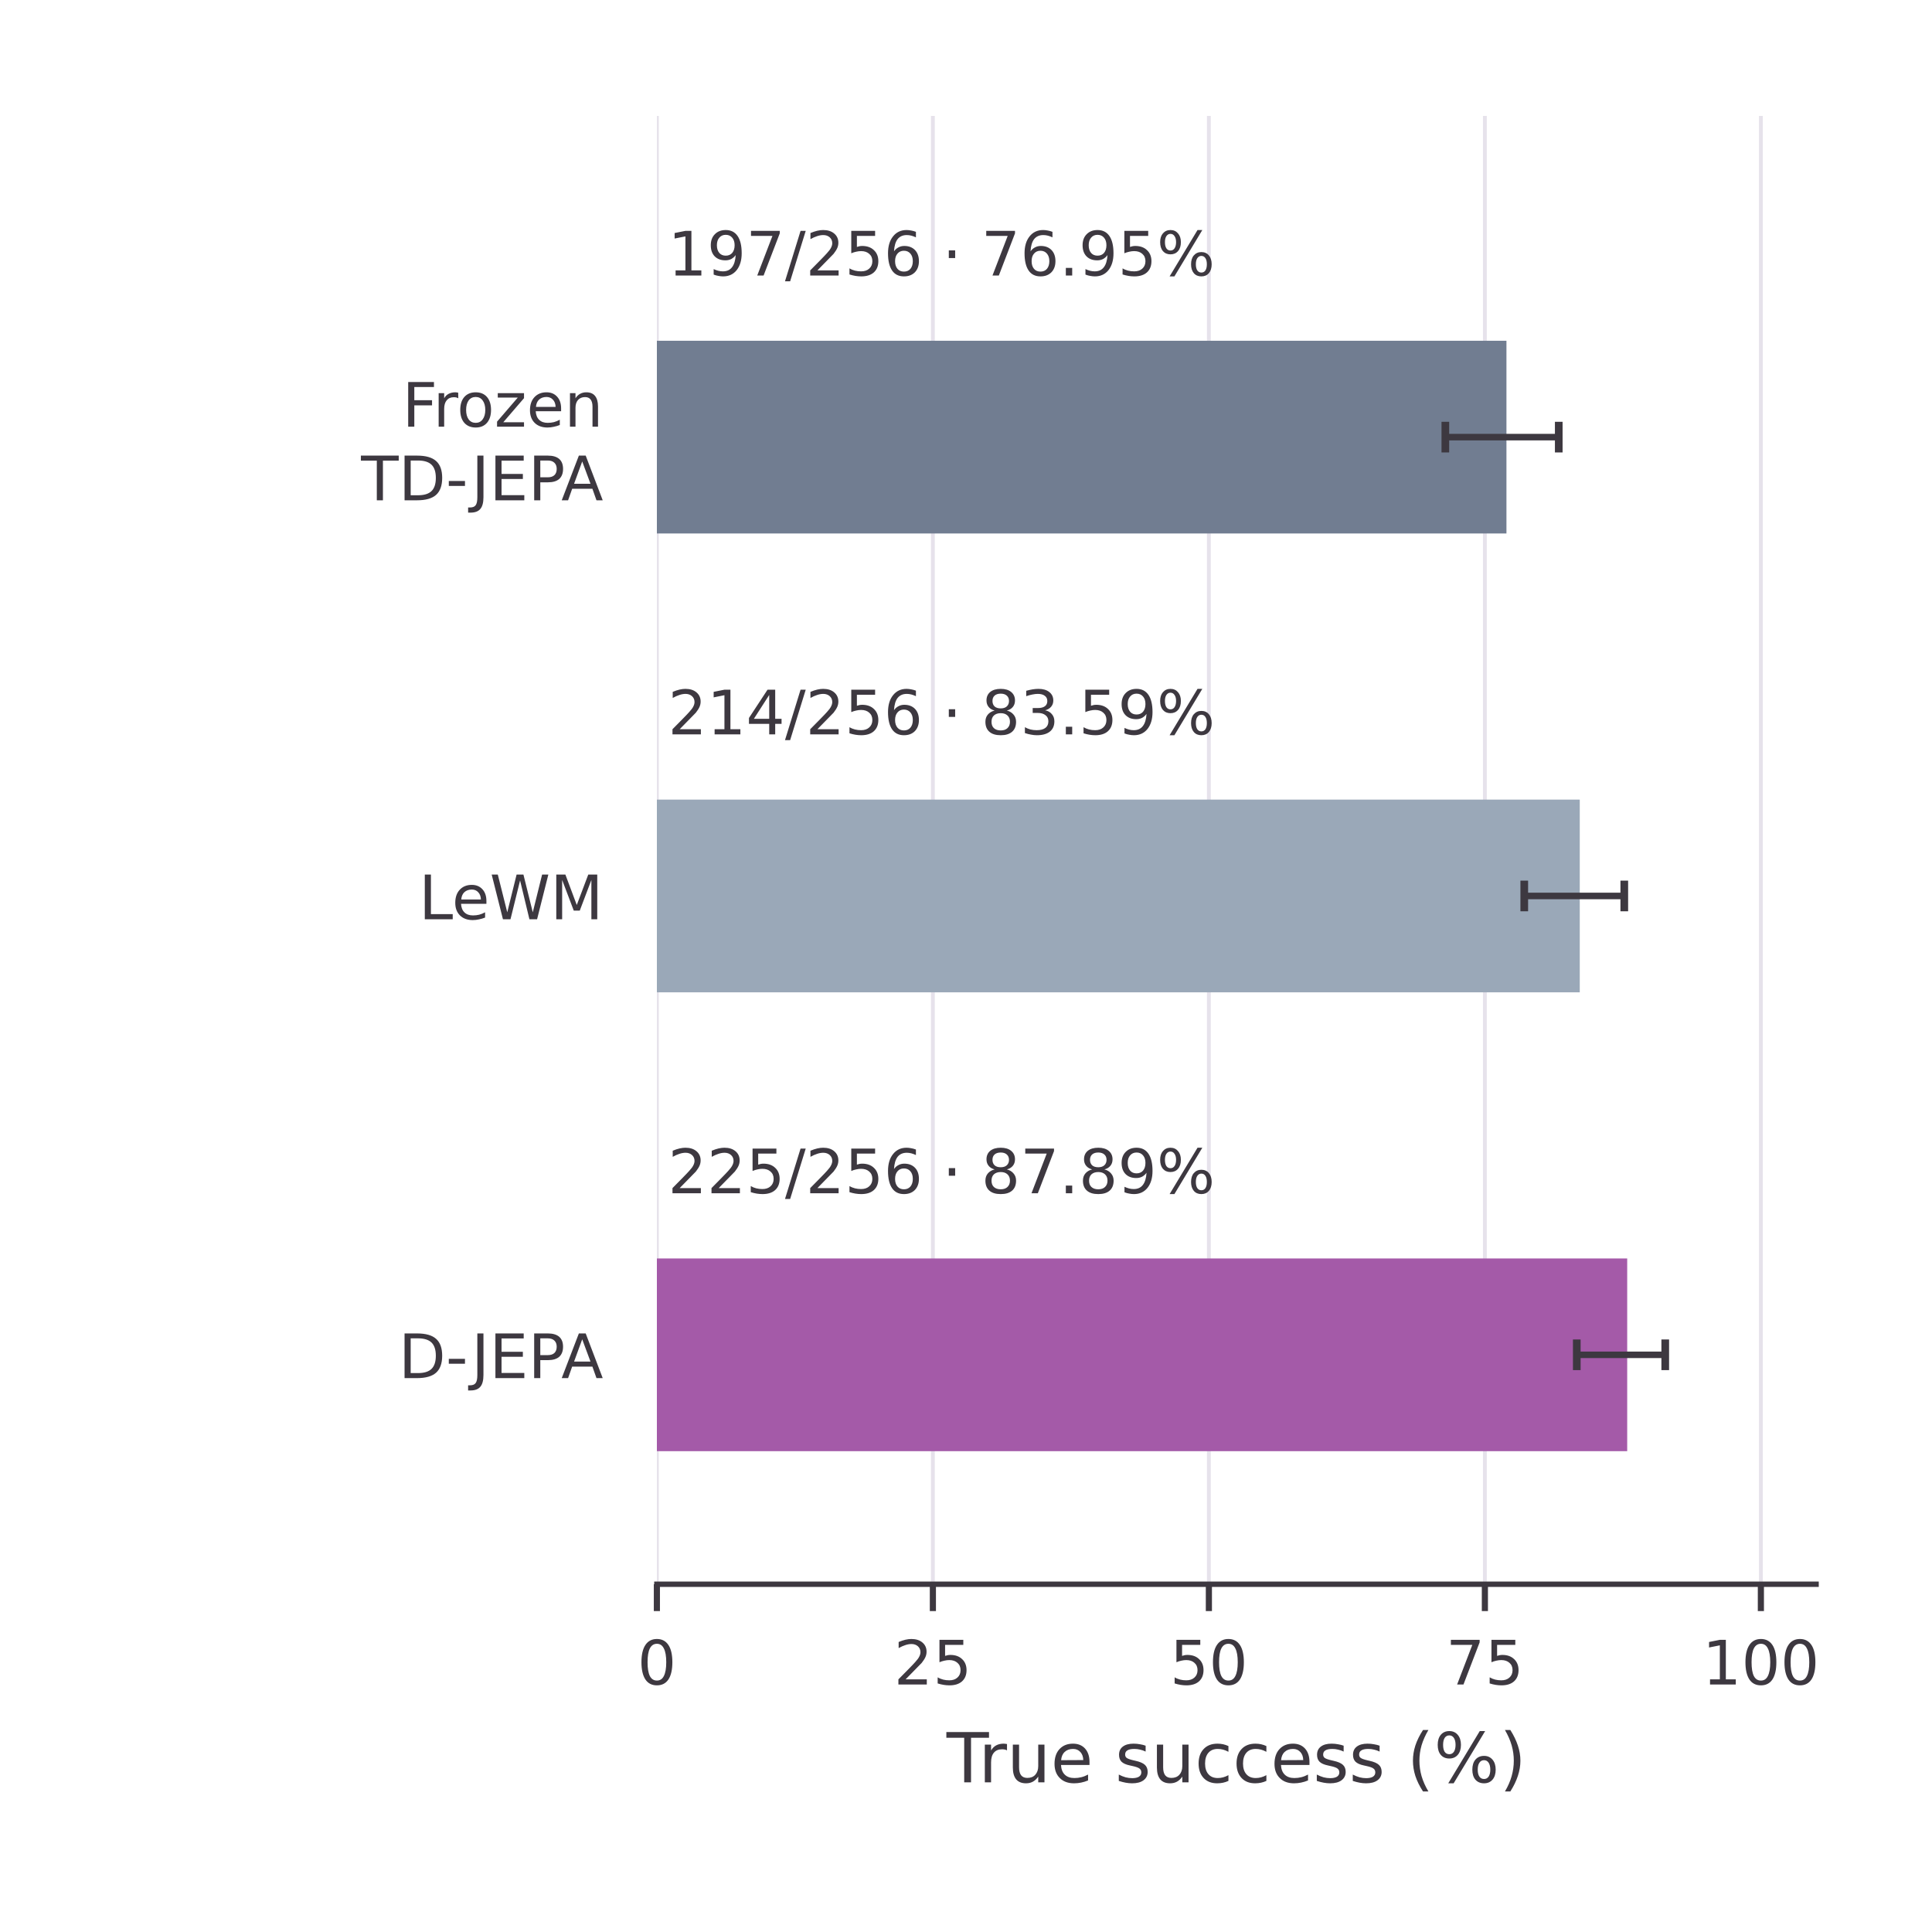
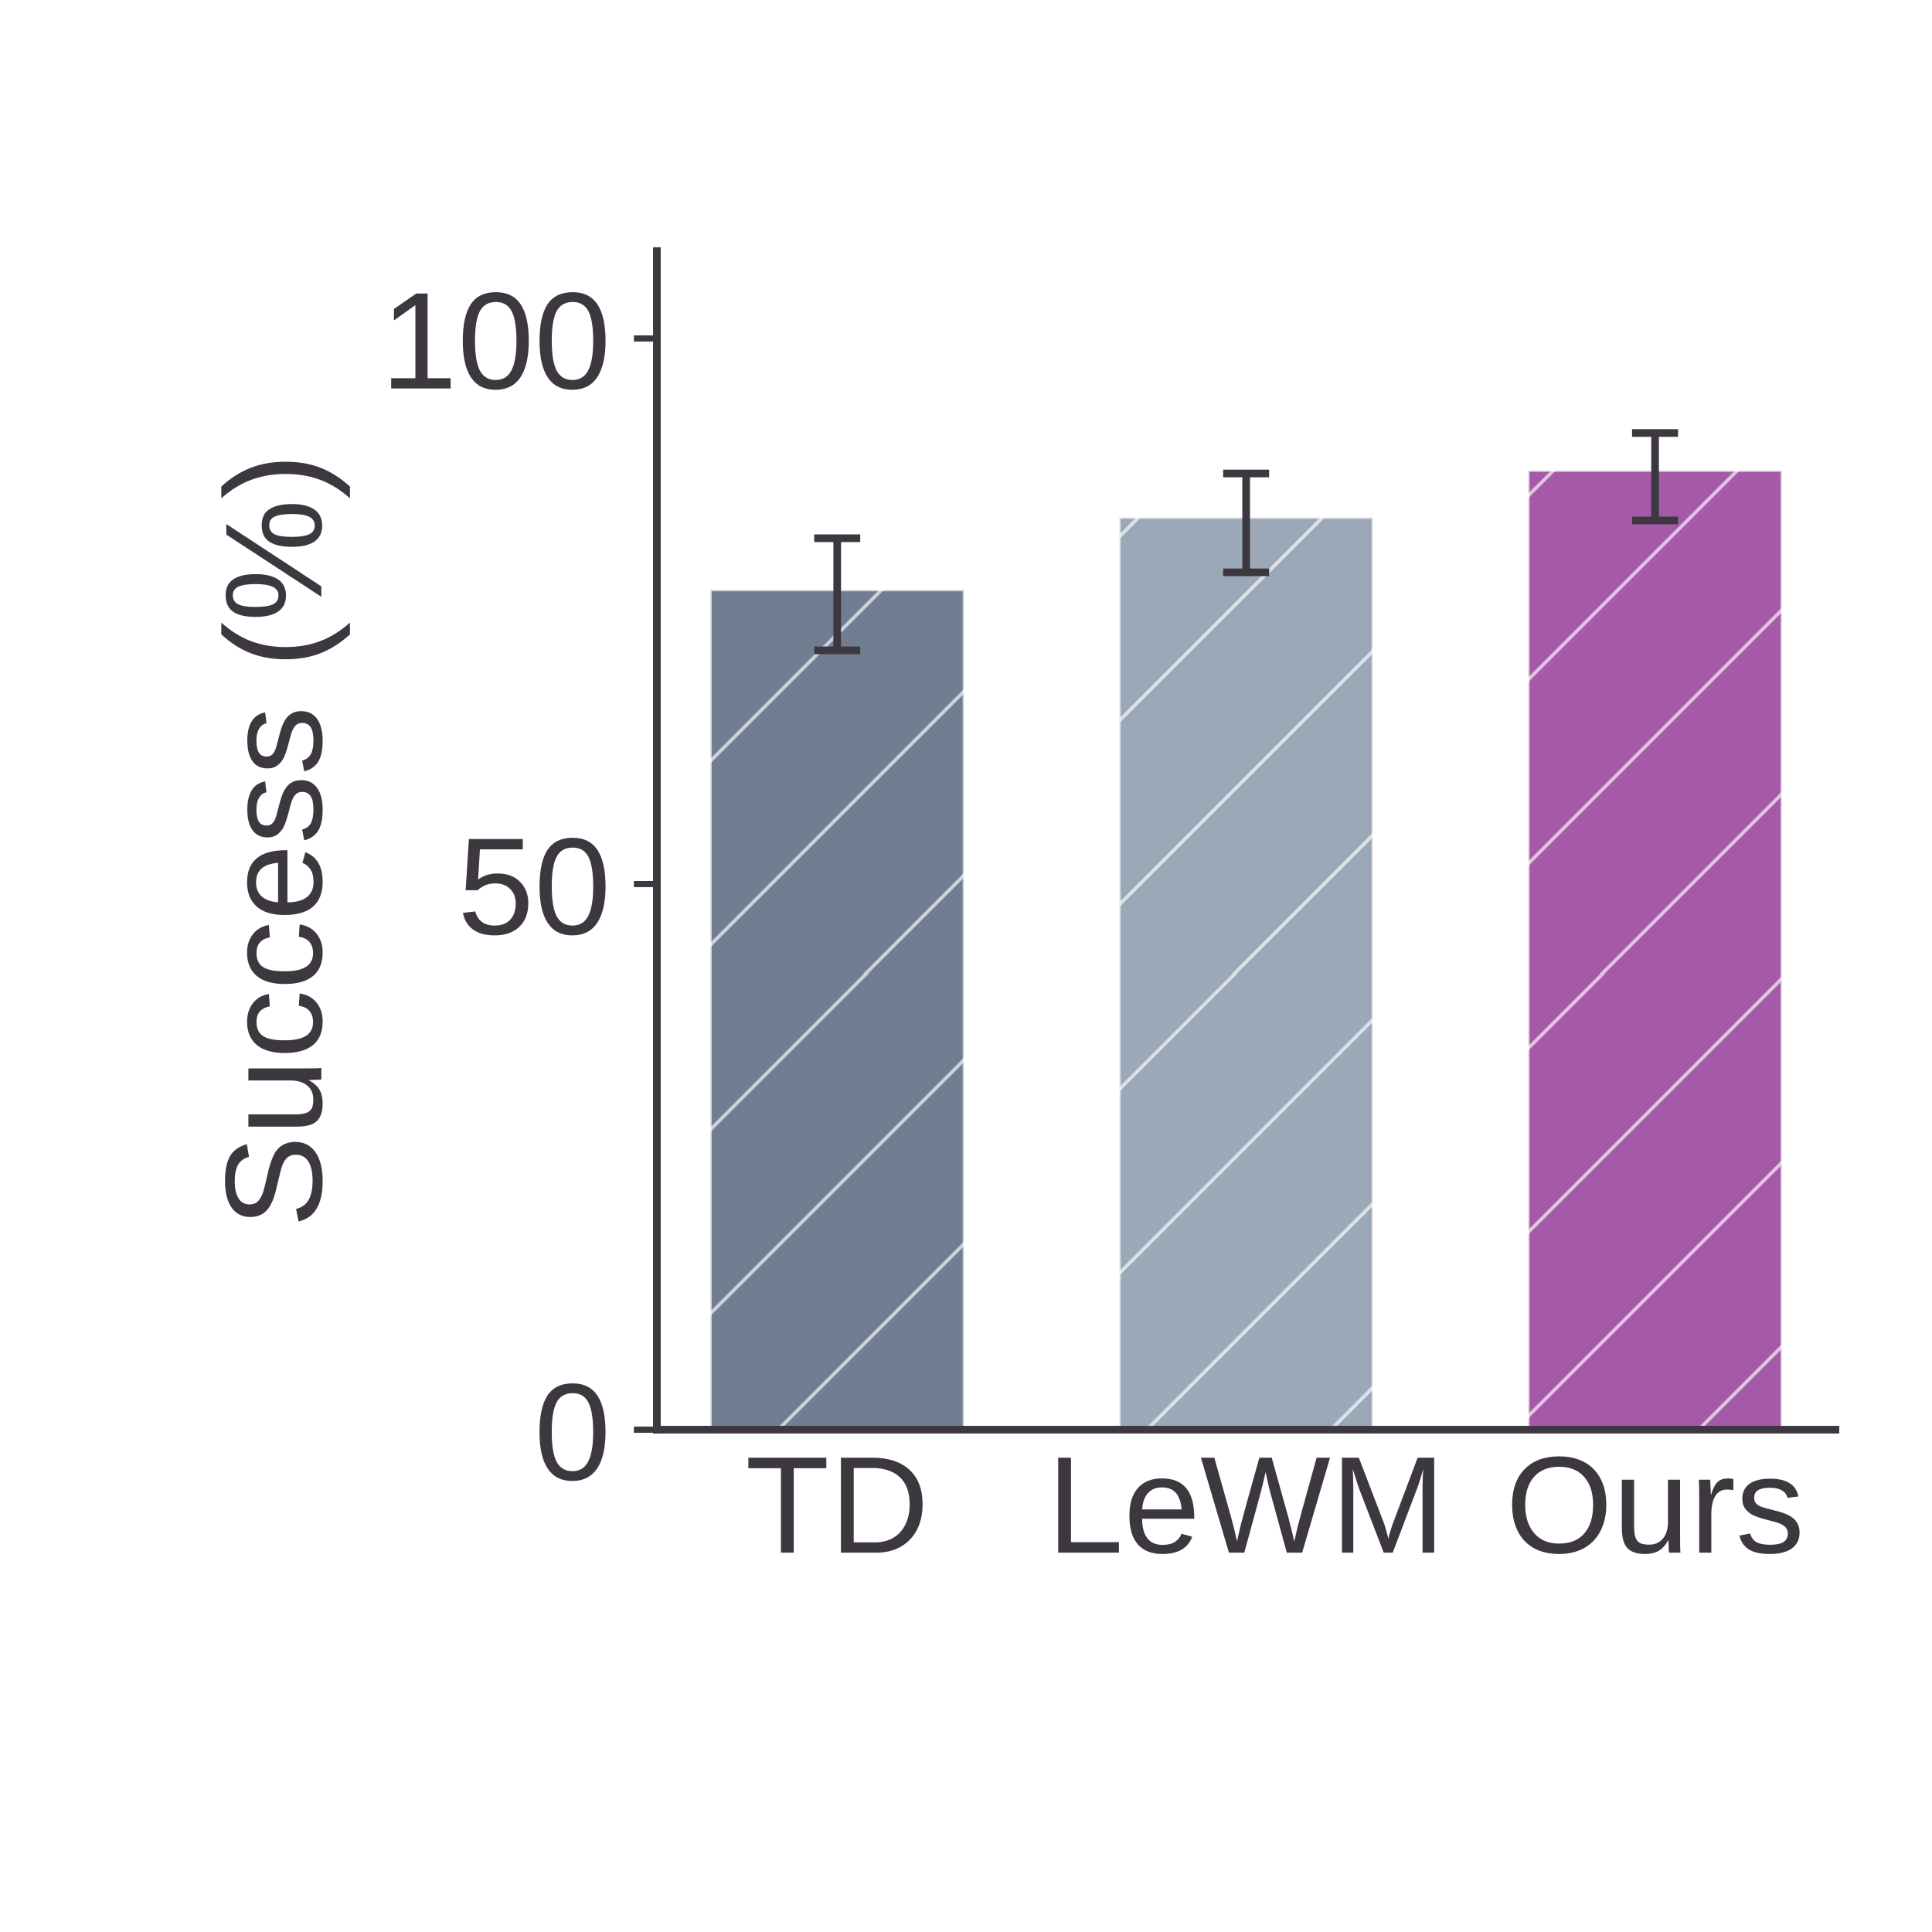
<svg xmlns="http://www.w3.org/2000/svg" xmlns:xlink="http://www.w3.org/1999/xlink" width="252pt" height="252pt" viewBox="0 0 252 252" version="1.1">
  <defs>
    <style type="text/css">*{stroke-linejoin: round; stroke-linecap: butt}</style>
  </defs>
  <g id="figure_1">
    <g id="patch_1">
      <path d="M 0 252  L 252 252  L 252 0  L 0 0  z " style="fill: #ffffff" />
    </g>
    <g id="axes_1">
      <g id="patch_2">
-         <path d="M 85.68 206.64  L 236.88 206.64  L 236.88 15.12  L 85.68 15.12  z " style="fill: #ffffff" />
+         <path d="M 85.68 186.48  L 239.4 186.48  L 239.4 32.76  L 85.68 32.76  z " style="fill: #ffffff" />
+       </g>
+       <g id="patch_3">
+         <path d="M 92.667 186.48  L 125.737 186.48  L 125.737 76.95  L 92.667 76.95  z " clip-path="url(#pbcec9f523f)" style="fill: url(#hacfc424da3); stroke: #ffffff; stroke-opacity: 0.65; stroke-width: 0.35; stroke-linejoin: miter" />
+       </g>
+       <g id="patch_4">
+         <path d="M 146.005 186.48  L 179.075 186.48  L 179.075 67.498  L 146.005 67.498  z " clip-path="url(#pbcec9f523f)" style="fill: url(#h138cdad2c1); stroke: #ffffff; stroke-opacity: 0.65; stroke-width: 0.35; stroke-linejoin: miter" />
+       </g>
+       <g id="patch_5">
+         <path d="M 199.343 186.48  L 232.413 186.48  L 232.413 61.382  L 199.343 61.382  z " clip-path="url(#pbcec9f523f)" style="fill: url(#he8aff3fc5d); stroke: #ffffff; stroke-opacity: 0.65; stroke-width: 0.35; stroke-linejoin: miter" />
      </g>
      <g id="matplotlib.axis_1">
        <g id="xtick_1">
-           <g id="line2d_1">
-             <path d="M 85.68 206.64  L 85.68 15.12  " clip-path="url(#p4d0d47ee27)" style="fill: none; stroke: #e6e2eb; stroke-width: 0.5; stroke-linecap: square" />
-           </g>
-           <g id="line2d_2">
-             <defs>
-               <path id="m50994eedd8" d="M 0 0  L 0 3.5  " style="stroke: #3d3840; stroke-width: 0.8" />
-             </defs>
-             <g>
-               <use xlink:href="#m50994eedd8" x="85.68" y="206.64" style="fill: #3d3840; stroke: #3d3840; stroke-width: 0.8" />
-             </g>
-           </g>
+           <g id="line2d_1" />
          <g id="text_1">
-             <text style="font-size: 8px; font-family: 'DejaVu Sans'; text-anchor: middle; fill: #3d3840" x="85.68" y="219.718" transform="rotate(-0 85.68 219.7181)">0</text>
+             <text style="font-size: 18px; font-family: 'Arial', 'Liberation Sans', 'DejaVu Sans', sans-serif; text-anchor: middle; fill: #3d3840" x="109.202" y="202.524" transform="rotate(-0 109.202 202.5244)">TD</text>
          </g>
        </g>
        <g id="xtick_2">
-           <g id="line2d_3">
-             <path d="M 121.68 206.64  L 121.68 15.12  " clip-path="url(#p4d0d47ee27)" style="fill: none; stroke: #e6e2eb; stroke-width: 0.5; stroke-linecap: square" />
-           </g>
-           <g id="line2d_4">
-             <g>
-               <use xlink:href="#m50994eedd8" x="121.68" y="206.64" style="fill: #3d3840; stroke: #3d3840; stroke-width: 0.8" />
-             </g>
-           </g>
+           <g id="line2d_2" />
          <g id="text_2">
-             <text style="font-size: 8px; font-family: 'DejaVu Sans'; text-anchor: middle; fill: #3d3840" x="121.68" y="219.718" transform="rotate(-0 121.68 219.7181)">25</text>
+             <text style="font-size: 18px; font-family: 'Arial', 'Liberation Sans', 'DejaVu Sans', sans-serif; text-anchor: middle; fill: #3d3840" x="162.54" y="202.524" transform="rotate(-0 162.54 202.5244)">LeWM</text>
          </g>
        </g>
        <g id="xtick_3">
-           <g id="line2d_5">
-             <path d="M 157.68 206.64  L 157.68 15.12  " clip-path="url(#p4d0d47ee27)" style="fill: none; stroke: #e6e2eb; stroke-width: 0.5; stroke-linecap: square" />
+           <g id="line2d_3" />
+           <g id="text_3">
+             <text style="font-size: 18px; font-family: 'Arial', 'Liberation Sans', 'DejaVu Sans', sans-serif; text-anchor: middle; fill: #3d3840" x="215.878" y="202.524" transform="rotate(-0 215.878 202.5244)">Ours</text>
          </g>
-           <g id="line2d_6">
-             <g>
-               <use xlink:href="#m50994eedd8" x="157.68" y="206.64" style="fill: #3d3840; stroke: #3d3840; stroke-width: 0.8" />
-             </g>
-           </g>
-           <g id="text_3">
-             <text style="font-size: 8px; font-family: 'DejaVu Sans'; text-anchor: middle; fill: #3d3840" x="157.68" y="219.718" transform="rotate(-0 157.68 219.7181)">50</text>
-           </g>
-         </g>
-         <g id="xtick_4">
-           <g id="line2d_7">
-             <path d="M 193.68 206.64  L 193.68 15.12  " clip-path="url(#p4d0d47ee27)" style="fill: none; stroke: #e6e2eb; stroke-width: 0.5; stroke-linecap: square" />
-           </g>
-           <g id="line2d_8">
-             <g>
-               <use xlink:href="#m50994eedd8" x="193.68" y="206.64" style="fill: #3d3840; stroke: #3d3840; stroke-width: 0.8" />
-             </g>
-           </g>
-           <g id="text_4">
-             <text style="font-size: 8px; font-family: 'DejaVu Sans'; text-anchor: middle; fill: #3d3840" x="193.68" y="219.718" transform="rotate(-0 193.68 219.7181)">75</text>
-           </g>
-         </g>
-         <g id="xtick_5">
-           <g id="line2d_9">
-             <path d="M 229.68 206.64  L 229.68 15.12  " clip-path="url(#p4d0d47ee27)" style="fill: none; stroke: #e6e2eb; stroke-width: 0.5; stroke-linecap: square" />
-           </g>
-           <g id="line2d_10">
-             <g>
-               <use xlink:href="#m50994eedd8" x="229.68" y="206.64" style="fill: #3d3840; stroke: #3d3840; stroke-width: 0.8" />
-             </g>
-           </g>
-           <g id="text_5">
-             <text style="font-size: 8px; font-family: 'DejaVu Sans'; text-anchor: middle; fill: #3d3840" x="229.68" y="219.718" transform="rotate(-0 229.68 219.7181)">100</text>
-           </g>
-         </g>
-         <g id="text_6">
-           <text style="font-size: 9px; font-family: 'DejaVu Sans'; text-anchor: middle; fill: #3d3840" x="161.28" y="232.478" transform="rotate(-0 161.28 232.4779)">True success (%)</text>
        </g>
      </g>
      <g id="matplotlib.axis_2">
        <g id="ytick_1">
-           <g id="line2d_11" />
-           <g id="text_7">
-             <text style="font-size: 8px; font-family: 'DejaVu Sans'; fill: #3d3840" transform="translate(52.4625 55.65367)">Frozen</text>
-             <text style="font-size: 8px; font-family: 'DejaVu Sans'; fill: #3d3840" transform="translate(47.1025 65.25523)">TD-JEPA</text>
+           <g id="line2d_4">
+             <defs>
+               <path id="m8db2177629" d="M 0 0  L -3 0  " style="stroke: #3d3840; stroke-width: 0.8" />
+             </defs>
+             <g>
+               <use xlink:href="#m8db2177629" x="85.68" y="186.48" style="fill: #3d3840; stroke: #3d3840; stroke-width: 0.8" />
+             </g>
+           </g>
+           <g id="text_4">
+             <text style="font-size: 18px; font-family: 'Arial', 'Liberation Sans', 'DejaVu Sans', sans-serif; text-anchor: end; fill: #3d3840" x="79.68" y="193.002" transform="rotate(-0 79.68 193.0022)">0</text>
          </g>
        </g>
        <g id="ytick_2">
-           <g id="line2d_12" />
-           <g id="text_8">
-             <text style="font-size: 8px; font-family: 'DejaVu Sans'; text-anchor: end; fill: #3d3840" x="78.68" y="119.904" transform="rotate(-0 78.68 119.9041)">LeWM</text>
+           <g id="line2d_5">
+             <g>
+               <use xlink:href="#m8db2177629" x="85.68" y="115.313" style="fill: #3d3840; stroke: #3d3840; stroke-width: 0.8" />
+             </g>
+           </g>
+           <g id="text_5">
+             <text style="font-size: 18px; font-family: 'Arial', 'Liberation Sans', 'DejaVu Sans', sans-serif; text-anchor: end; fill: #3d3840" x="79.68" y="121.836" transform="rotate(-0 79.68 121.8355)">50</text>
          </g>
        </g>
        <g id="ytick_3">
-           <g id="line2d_13" />
-           <g id="text_9">
-             <text style="font-size: 8px; font-family: 'DejaVu Sans'; text-anchor: end; fill: #3d3840" x="78.68" y="179.754" transform="rotate(-0 78.68 179.7541)">D-JEPA</text>
+           <g id="line2d_6">
+             <g>
+               <use xlink:href="#m8db2177629" x="85.68" y="44.147" style="fill: #3d3840; stroke: #3d3840; stroke-width: 0.8" />
+             </g>
+           </g>
+           <g id="text_6">
+             <text style="font-size: 18px; font-family: 'Arial', 'Liberation Sans', 'DejaVu Sans', sans-serif; text-anchor: end; fill: #3d3840" x="79.68" y="50.669" transform="rotate(-0 79.68 50.66885)">100</text>
          </g>
        </g>
+         <g id="text_7">
+           <text style="font-size: 18px; font-family: 'Arial', 'Liberation Sans', 'DejaVu Sans', sans-serif; text-anchor: middle; fill: #3d3840" x="41.916" y="109.62" transform="rotate(-90 41.91594 109.62)">Success (%)</text>
+         </g>
      </g>
-       <g id="patch_3">
-         <path d="M 85.68 44.447  L 196.493 44.447  L 196.493 69.584  L 85.68 69.584  z " clip-path="url(#p4d0d47ee27)" style="fill: #717d91" />
+       <g id="LineCollection_1">
+         <path d="M 109.202 84.827  L 109.202 70.207  " clip-path="url(#pbcec9f523f)" style="fill: none; stroke: #3d3840" />
+         <path d="M 162.54 74.653  L 162.54 61.757  " clip-path="url(#pbcec9f523f)" style="fill: none; stroke: #3d3840" />
+         <path d="M 215.878 67.882  L 215.878 56.478  " clip-path="url(#pbcec9f523f)" style="fill: none; stroke: #3d3840" />
      </g>
-       <g id="patch_4">
-         <path d="M 85.68 104.296  L 206.055 104.296  L 206.055 129.434  L 85.68 129.434  z " clip-path="url(#p4d0d47ee27)" style="fill: #9aa8b8" />
+       <g id="line2d_7">
+         <defs>
+           <path id="mb92cf78796" d="M 3 0  L -3 -0  " style="stroke: #3d3840" />
+         </defs>
+         <g clip-path="url(#pbcec9f523f)">
+           <use xlink:href="#mb92cf78796" x="109.202" y="84.827" style="fill: #1f77b4; stroke: #3d3840" />
+           <use xlink:href="#mb92cf78796" x="162.54" y="74.653" style="fill: #1f77b4; stroke: #3d3840" />
+           <use xlink:href="#mb92cf78796" x="215.878" y="67.882" style="fill: #1f77b4; stroke: #3d3840" />
+         </g>
      </g>
-       <g id="patch_5">
-         <path d="M 85.68 164.147  L 212.243 164.147  L 212.243 189.284  L 85.68 189.284  z " clip-path="url(#p4d0d47ee27)" style="fill: #a45aa8" />
+       <g id="line2d_8">
+         <g clip-path="url(#pbcec9f523f)">
+           <use xlink:href="#mb92cf78796" x="109.202" y="70.207" style="fill: #1f77b4; stroke: #3d3840" />
+           <use xlink:href="#mb92cf78796" x="162.54" y="61.757" style="fill: #1f77b4; stroke: #3d3840" />
+           <use xlink:href="#mb92cf78796" x="215.878" y="56.478" style="fill: #1f77b4; stroke: #3d3840" />
+         </g>
      </g>
      <g id="patch_6">
-         <path d="M 85.68 206.64  L 236.88 206.64  " style="fill: none; stroke: #3d3840; stroke-width: 0.7; stroke-linejoin: miter; stroke-linecap: square" />
+         <path d="M 85.68 186.48  L 85.68 32.76  " style="fill: none; stroke: #3d3840; stroke-linejoin: miter; stroke-linecap: square" />
      </g>
-       <g id="LineCollection_1">
-         <path d="M 188.523 57.015  L 203.315 57.015  " clip-path="url(#p4d0d47ee27)" style="fill: none; stroke: #3d3840; stroke-width: 0.85" />
-       </g>
-       <g id="line2d_14">
-         <defs>
-           <path id="m83c074497d" d="M 0 2  L 0 -2  " style="stroke: #3d3840" />
-         </defs>
-         <g clip-path="url(#p4d0d47ee27)">
-           <use xlink:href="#m83c074497d" x="188.523" y="57.015" style="fill: #3d3840; stroke: #3d3840" />
-         </g>
-       </g>
-       <g id="line2d_15">
-         <g clip-path="url(#p4d0d47ee27)">
-           <use xlink:href="#m83c074497d" x="203.315" y="57.015" style="fill: #3d3840; stroke: #3d3840" />
-         </g>
-       </g>
-       <g id="text_10">
-         <text style="font-size: 8px; font-family: 'DejaVu Sans'; text-anchor: start; fill: #3d3840" x="87.12" y="35.941" transform="rotate(-0 87.12 35.94112)">197/256  ·  76.95%</text>
-       </g>
-       <g id="LineCollection_2">
-         <path d="M 198.816 116.865  L 211.863 116.865  " clip-path="url(#p4d0d47ee27)" style="fill: none; stroke: #3d3840; stroke-width: 0.85" />
-       </g>
-       <g id="line2d_16">
-         <g clip-path="url(#p4d0d47ee27)">
-           <use xlink:href="#m83c074497d" x="198.816" y="116.865" style="fill: #3d3840; stroke: #3d3840" />
-         </g>
-       </g>
-       <g id="line2d_17">
-         <g clip-path="url(#p4d0d47ee27)">
-           <use xlink:href="#m83c074497d" x="211.863" y="116.865" style="fill: #3d3840; stroke: #3d3840" />
-         </g>
-       </g>
-       <g id="text_11">
-         <text style="font-size: 8px; font-family: 'DejaVu Sans'; text-anchor: start; fill: #3d3840" x="87.12" y="95.791" transform="rotate(-0 87.12 95.79112)">214/256  ·  83.59%</text>
-       </g>
-       <g id="LineCollection_3">
-         <path d="M 205.667 176.715  L 217.205 176.715  " clip-path="url(#p4d0d47ee27)" style="fill: none; stroke: #3d3840; stroke-width: 0.85" />
-       </g>
-       <g id="line2d_18">
-         <g clip-path="url(#p4d0d47ee27)">
-           <use xlink:href="#m83c074497d" x="205.667" y="176.715" style="fill: #3d3840; stroke: #3d3840" />
-         </g>
-       </g>
-       <g id="line2d_19">
-         <g clip-path="url(#p4d0d47ee27)">
-           <use xlink:href="#m83c074497d" x="217.205" y="176.715" style="fill: #3d3840; stroke: #3d3840" />
-         </g>
-       </g>
-       <g id="text_12">
-         <text style="font-size: 8px; font-family: 'DejaVu Sans'; text-anchor: start; fill: #3d3840" x="87.12" y="155.641" transform="rotate(-0 87.12 155.6411)">225/256  ·  87.89%</text>
+       <g id="patch_7">
+         <path d="M 85.68 186.48  L 239.4 186.48  " style="fill: none; stroke: #3d3840; stroke-linejoin: miter; stroke-linecap: square" />
      </g>
    </g>
  </g>
  <defs>
-     <clipPath id="p4d0d47ee27">
-       <rect x="85.68" y="15.12" width="151.2" height="191.52" />
+     <clipPath id="pbcec9f523f">
+       <rect x="85.68" y="32.76" width="153.72" height="153.72" />
    </clipPath>
  </defs>
+   <defs>
+     <pattern id="hacfc424da3" patternUnits="userSpaceOnUse" x="0" y="0" width="72" height="72">
+       <rect x="0" y="0" width="73" height="73" fill="#717d91" />
+       <path d="M -36 36  L 36 -36  M -24 48  L 48 -24  M -12 60  L 60 -12  M 0 72  L 72 0  M 12 84  L 84 12  M 24 96  L 96 24  M 36 108  L 108 36  " style="fill: #ffffff; stroke: #ffffff; stroke-width: 0.45; stroke-linecap: butt; stroke-linejoin: miter; stroke-opacity: 0.65" />
+     </pattern>
+     <pattern id="h138cdad2c1" patternUnits="userSpaceOnUse" x="0" y="0" width="72" height="72">
+       <rect x="0" y="0" width="73" height="73" fill="#9aa8b8" />
+       <path d="M -36 36  L 36 -36  M -24 48  L 48 -24  M -12 60  L 60 -12  M 0 72  L 72 0  M 12 84  L 84 12  M 24 96  L 96 24  M 36 108  L 108 36  " style="fill: #ffffff; stroke: #ffffff; stroke-width: 0.45; stroke-linecap: butt; stroke-linejoin: miter; stroke-opacity: 0.65" />
+     </pattern>
+     <pattern id="he8aff3fc5d" patternUnits="userSpaceOnUse" x="0" y="0" width="72" height="72">
+       <rect x="0" y="0" width="73" height="73" fill="#a45aa8" />
+       <path d="M -36 36  L 36 -36  M -24 48  L 48 -24  M -12 60  L 60 -12  M 0 72  L 72 0  M 12 84  L 84 12  M 24 96  L 96 24  M 36 108  L 108 36  " style="fill: #ffffff; stroke: #ffffff; stroke-width: 0.45; stroke-linecap: butt; stroke-linejoin: miter; stroke-opacity: 0.65" />
+     </pattern>
+   </defs>
</svg>
